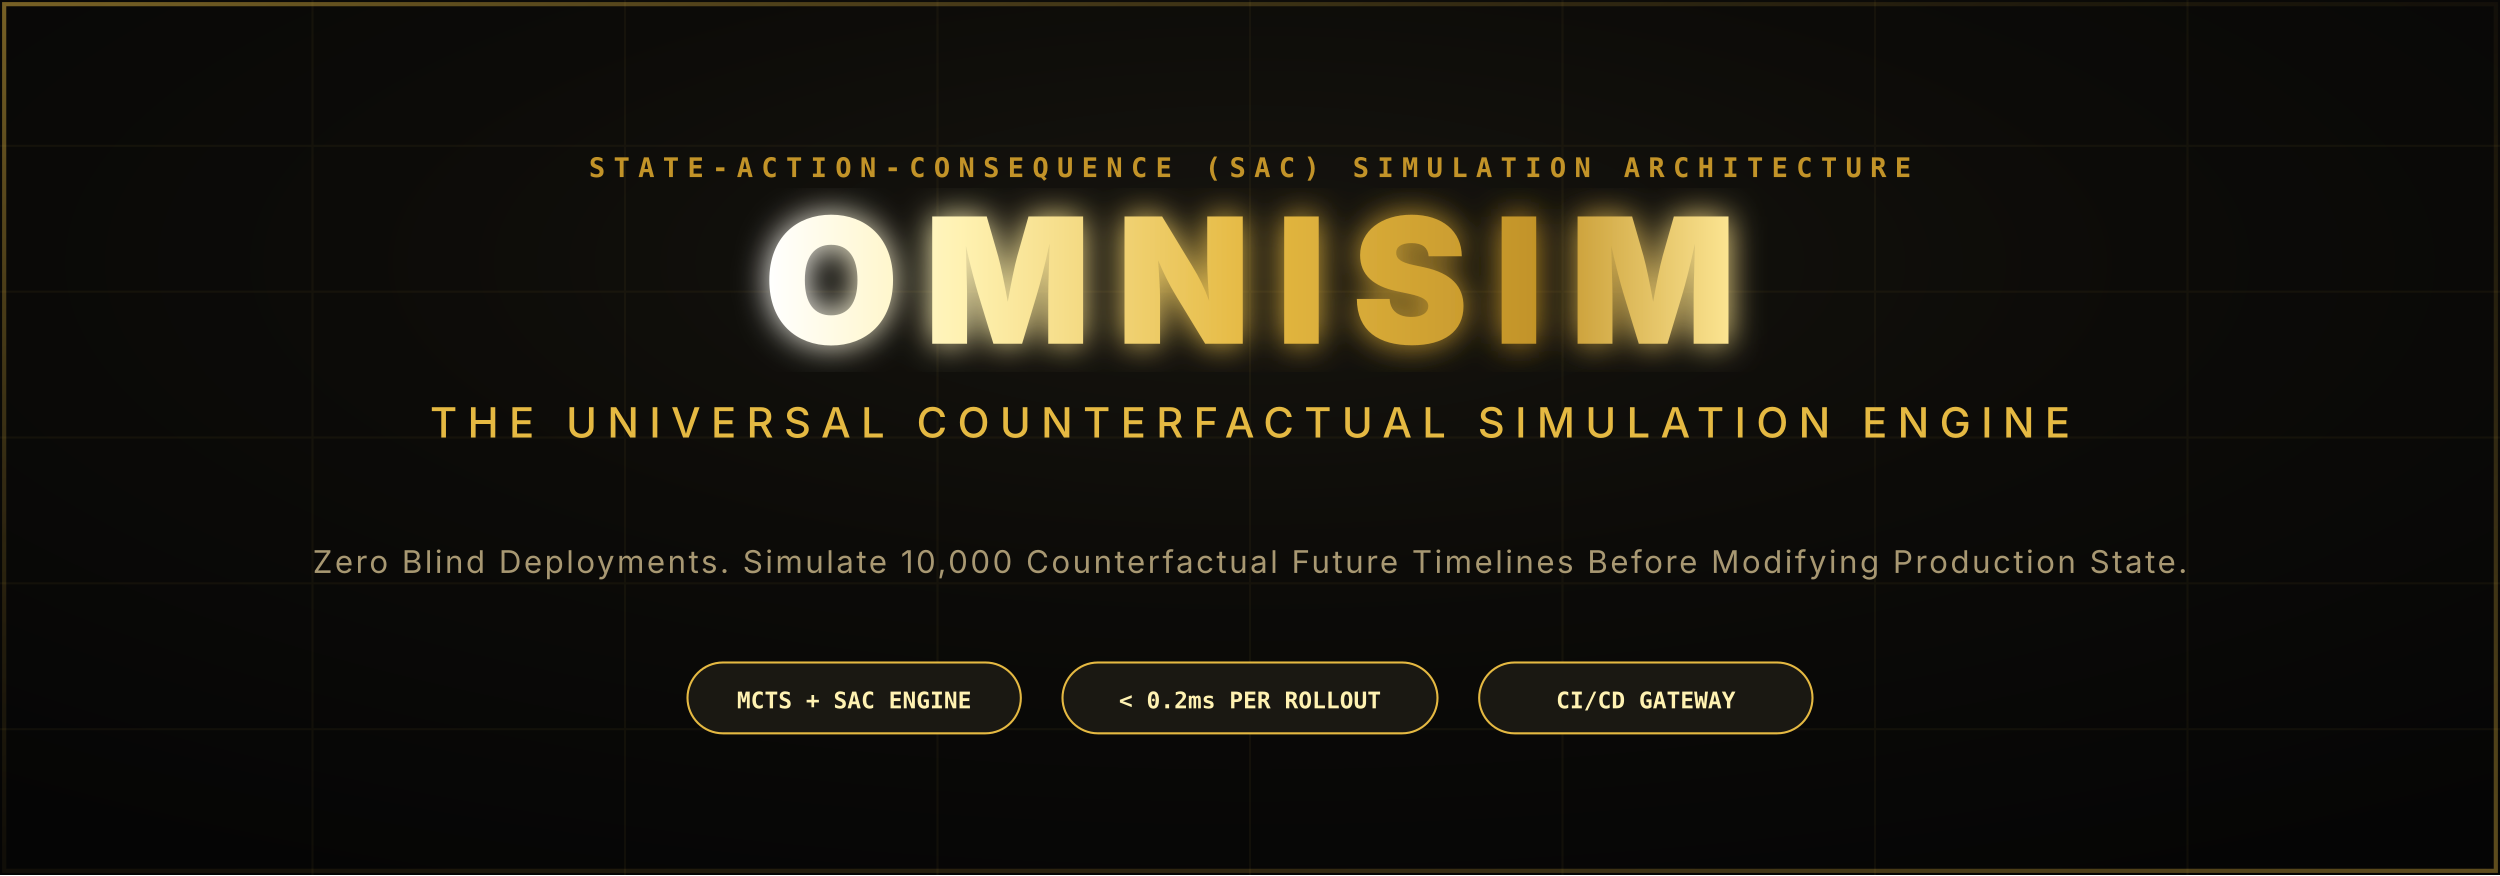
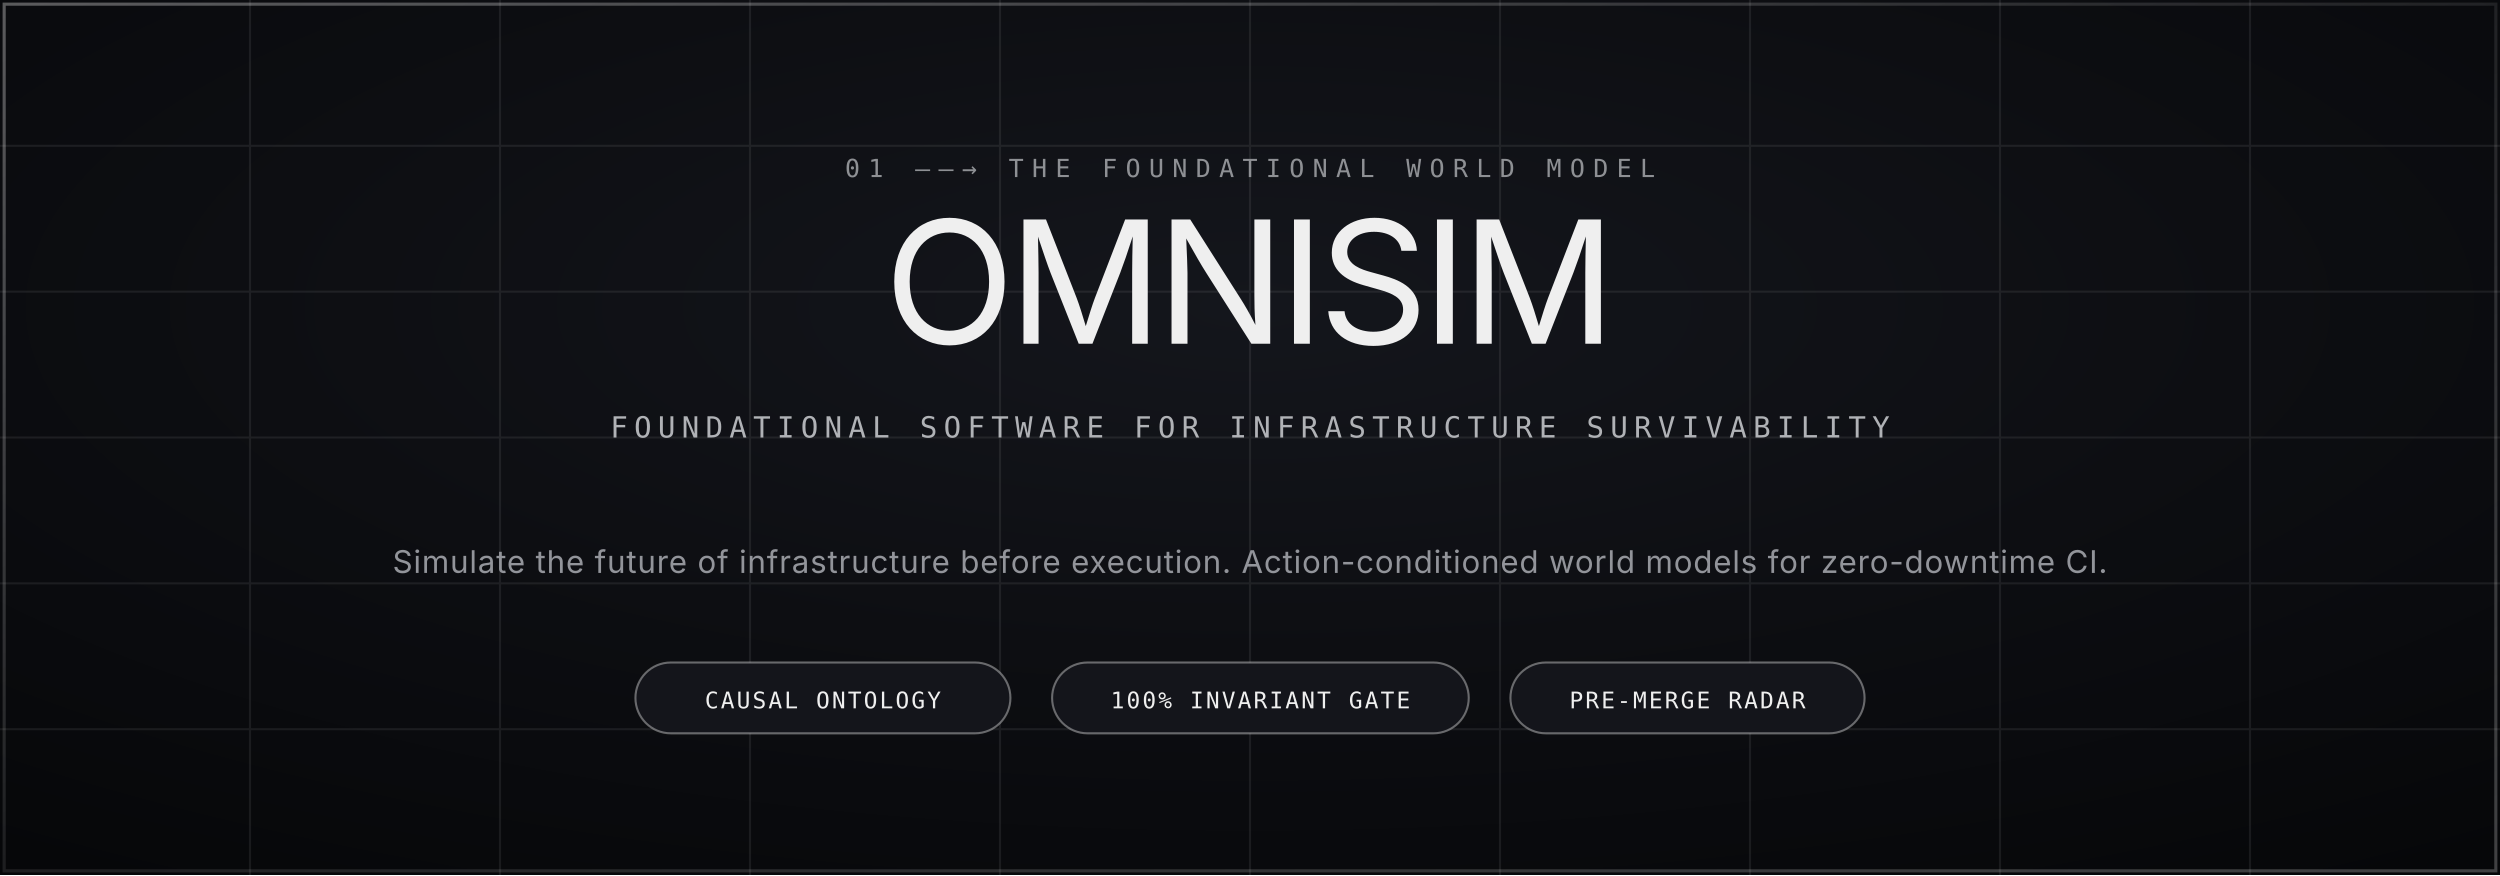
<svg xmlns="http://www.w3.org/2000/svg" viewBox="0 0 1200 420" width="100%" height="100%">
  <defs>
-     <radialGradient id="bannerBg" cx="50%" cy="30%" r="80%">
-       <stop offset="0%" stop-color="#16140F" />
-       <stop offset="45%" stop-color="#0C0B08" />
-       <stop offset="100%" stop-color="#050505" />
+     <radialGradient id="bannerBg" cx="50%" cy="35%" r="80%">
+       <stop offset="0%" stop-color="#14161C" />
+       <stop offset="50%" stop-color="#0D0E12" />
+       <stop offset="100%" stop-color="#060709" />
    </radialGradient>
-     <linearGradient id="goldHdr" x1="0%" y1="0%" x2="100%" y2="0%">
-       <stop offset="0%" stop-color="#FFFFFF" />
-       <stop offset="20%" stop-color="#FFF2B2" />
-       <stop offset="50%" stop-color="#E5B942" />
-       <stop offset="80%" stop-color="#C29328" />
-       <stop offset="100%" stop-color="#FCE592" />
+     <linearGradient id="hairlineGrad" x1="0%" y1="0%" x2="100%" y2="0%">
+       <stop offset="0%" stop-color="#EFEFEF" stop-opacity="0" />
+       <stop offset="30%" stop-color="#EFEFEF" stop-opacity="0.6" />
+       <stop offset="70%" stop-color="#EFEFEF" stop-opacity="0.8" />
+       <stop offset="100%" stop-color="#EFEFEF" stop-opacity="0" />
    </linearGradient>
-     <linearGradient id="goldAccentLine" x1="0%" y1="0%" x2="100%" y2="0%">
-       <stop offset="0%" stop-color="#E5B942" stop-opacity="0" />
-       <stop offset="30%" stop-color="#E5B942" stop-opacity="0.8" />
-       <stop offset="70%" stop-color="#FFF2B2" stop-opacity="0.9" />
-       <stop offset="100%" stop-color="#C29328" stop-opacity="0" />
+     <linearGradient id="borderGrad" x1="0%" y1="0%" x2="100%" y2="100%">
+       <stop offset="0%" stop-color="#EFEFEF" stop-opacity="0.35" />
+       <stop offset="50%" stop-color="#EFEFEF" stop-opacity="0.10" />
+       <stop offset="100%" stop-color="#EFEFEF" stop-opacity="0.25" />
    </linearGradient>
-     <linearGradient id="goldBorderGrad" x1="0%" y1="0%" x2="100%" y2="100%">
-       <stop offset="0%" stop-color="#E5B942" stop-opacity="0.5" />
-       <stop offset="50%" stop-color="#3D3012" stop-opacity="0.2" />
-       <stop offset="100%" stop-color="#E5B942" stop-opacity="0.4" />
-     </linearGradient>
-     <filter id="bannerGlow" x="-20%" y="-20%" width="140%" height="140%">
-       <feGaussianBlur stdDeviation="8" result="blur" />
+     <filter id="subtleGlow" x="-20%" y="-20%" width="140%" height="140%">
+       <feGaussianBlur stdDeviation="6" result="blur" />
      <feComposite in="SourceGraphic" in2="blur" operator="over" />
    </filter>
  </defs>
  <rect width="1200" height="420" fill="url(#bannerBg)" />
-   <rect width="1196" height="416" x="2" y="2" fill="none" stroke="url(#goldBorderGrad)" stroke-width="2" />
-   <g opacity="0.05" stroke="#E5B942" stroke-width="1">
+   <rect width="1196" height="416" x="2" y="2" fill="none" stroke="url(#borderGrad)" stroke-width="1.5" />
+   <g opacity="0.08" stroke="#EFEFEF" stroke-width="1">
    <line x1="0" y1="70" x2="1200" y2="70" />
    <line x1="0" y1="140" x2="1200" y2="140" />
    <line x1="0" y1="210" x2="1200" y2="210" />
    <line x1="0" y1="280" x2="1200" y2="280" />
    <line x1="0" y1="350" x2="1200" y2="350" />
-     <line x1="150" y1="0" x2="150" y2="420" />
-     <line x1="300" y1="0" x2="300" y2="420" />
-     <line x1="450" y1="0" x2="450" y2="420" />
+     <line x1="120" y1="0" x2="120" y2="420" />
+     <line x1="240" y1="0" x2="240" y2="420" />
+     <line x1="360" y1="0" x2="360" y2="420" />
+     <line x1="480" y1="0" x2="480" y2="420" />
    <line x1="600" y1="0" x2="600" y2="420" />
-     <line x1="750" y1="0" x2="750" y2="420" />
-     <line x1="900" y1="0" x2="900" y2="420" />
-     <line x1="1050" y1="0" x2="1050" y2="420" />
+     <line x1="720" y1="0" x2="720" y2="420" />
+     <line x1="840" y1="0" x2="840" y2="420" />
+     <line x1="960" y1="0" x2="960" y2="420" />
+     <line x1="1080" y1="0" x2="1080" y2="420" />
  </g>
-   <line x1="100" y1="230" x2="1100" y2="230" stroke="url(#goldAccentLine)" stroke-width="1.5" />
+   <line x1="120" y1="230" x2="1080" y2="230" stroke="url(#hairlineGrad)" stroke-width="1" />
  <g text-anchor="middle">
-     <text x="600" y="85" font-family="'SF Mono', Menlo, Consolas, monospace" font-size="13" font-weight="600" letter-spacing="4" fill="#C29328">STATE-ACTION-CONSEQUENCE (SAC) SIMULATION ARCHITECTURE</text>
-     <text x="600" y="165" font-family="-apple-system, BlinkMacSystemFont, 'SF Pro Display', sans-serif" font-size="84" font-weight="900" letter-spacing="12" fill="url(#goldHdr)" filter="url(#bannerGlow)">OMNISIM</text>
-     <text x="600" y="210" font-family="-apple-system, BlinkMacSystemFont, 'SF Pro Text', sans-serif" font-size="20" font-weight="500" letter-spacing="5" fill="#E5B942">THE UNIVERSAL COUNTERFACTUAL SIMULATION ENGINE</text>
-     <text x="600" y="275" font-family="-apple-system, BlinkMacSystemFont, 'SF Pro Text', sans-serif" font-size="15" font-weight="400" letter-spacing="1.2" fill="#A89872">
-       Zero Blind Deployments. Simulate 10,000 Counterfactual Future Timelines Before Modifying Production State.
+     <text x="600" y="85" font-family="'JetBrains Mono', 'SF Mono', Menlo, Consolas, monospace" font-size="12" font-weight="500" letter-spacing="4" fill="#8E9094">01 ——→ THE FOUNDATIONAL WORLD MODEL</text>
+     <text x="600" y="165" font-family="'Inter', -apple-system, BlinkMacSystemFont, 'Segoe UI', Roboto, sans-serif" font-size="82" font-weight="400" letter-spacing="-3" fill="#EFEFEF">OMNISIM</text>
+     <text x="600" y="210" font-family="'JetBrains Mono', 'SF Mono', Menlo, monospace" font-size="14" font-weight="500" letter-spacing="3" fill="#B0B2B6">FOUNDATIONAL SOFTWARE FOR INFRASTRUCTURE SURVIVABILITY</text>
+     <text x="600" y="275" font-family="'Inter', -apple-system, BlinkMacSystemFont, sans-serif" font-size="15" font-weight="400" letter-spacing="0.4" fill="#92949A">
+       Simulate the future of infrastructure before execution. Action-conditioned world models for zero-downtime CI.
    </text>
-     <g transform="translate(330, 318)">
-       <rect x="0" y="0" width="160" height="34" rx="17" fill="#1A1812" stroke="#E5B942" stroke-width="1" />
-       <text x="80" y="22" font-family="'SF Mono', monospace" font-size="11" font-weight="600" fill="#FFF2B2">MCTS + SAC ENGINE</text>
-       <rect x="180" y="0" width="180" height="34" rx="17" fill="#1A1812" stroke="#E5B942" stroke-width="1" />
-       <text x="270" y="22" font-family="'SF Mono', monospace" font-size="11" font-weight="600" fill="#FFF2B2">&lt; 0.2ms PER ROLLOUT</text>
-       <rect x="380" y="0" width="160" height="34" rx="17" fill="#1A1812" stroke="#E5B942" stroke-width="1" />
-       <text x="460" y="22" font-family="'SF Mono', monospace" font-size="11" font-weight="600" fill="#FFF2B2">CI/CD GATEWAY</text>
+     <g transform="translate(305, 318)">
+       <rect x="0" y="0" width="180" height="34" rx="17" fill="#14151B" stroke="#EFEFEF" stroke-width="1" stroke-opacity="0.4" />
+       <text x="90" y="22" font-family="'JetBrains Mono', monospace" font-size="11" font-weight="500" letter-spacing="1" fill="#EFEFEF">CAUSAL ONTOLOGY</text>
+       <rect x="200" y="0" width="200" height="34" rx="17" fill="#14151B" stroke="#EFEFEF" stroke-width="1" stroke-opacity="0.4" />
+       <text x="300" y="22" font-family="'JetBrains Mono', monospace" font-size="11" font-weight="500" letter-spacing="1" fill="#EFEFEF">100% INVARIANT GATE</text>
+       <rect x="420" y="0" width="170" height="34" rx="17" fill="#14151B" stroke="#EFEFEF" stroke-width="1" stroke-opacity="0.4" />
+       <text x="505" y="22" font-family="'JetBrains Mono', monospace" font-size="11" font-weight="500" letter-spacing="1" fill="#EFEFEF">PRE-MERGE RADAR</text>
    </g>
  </g>
</svg>
